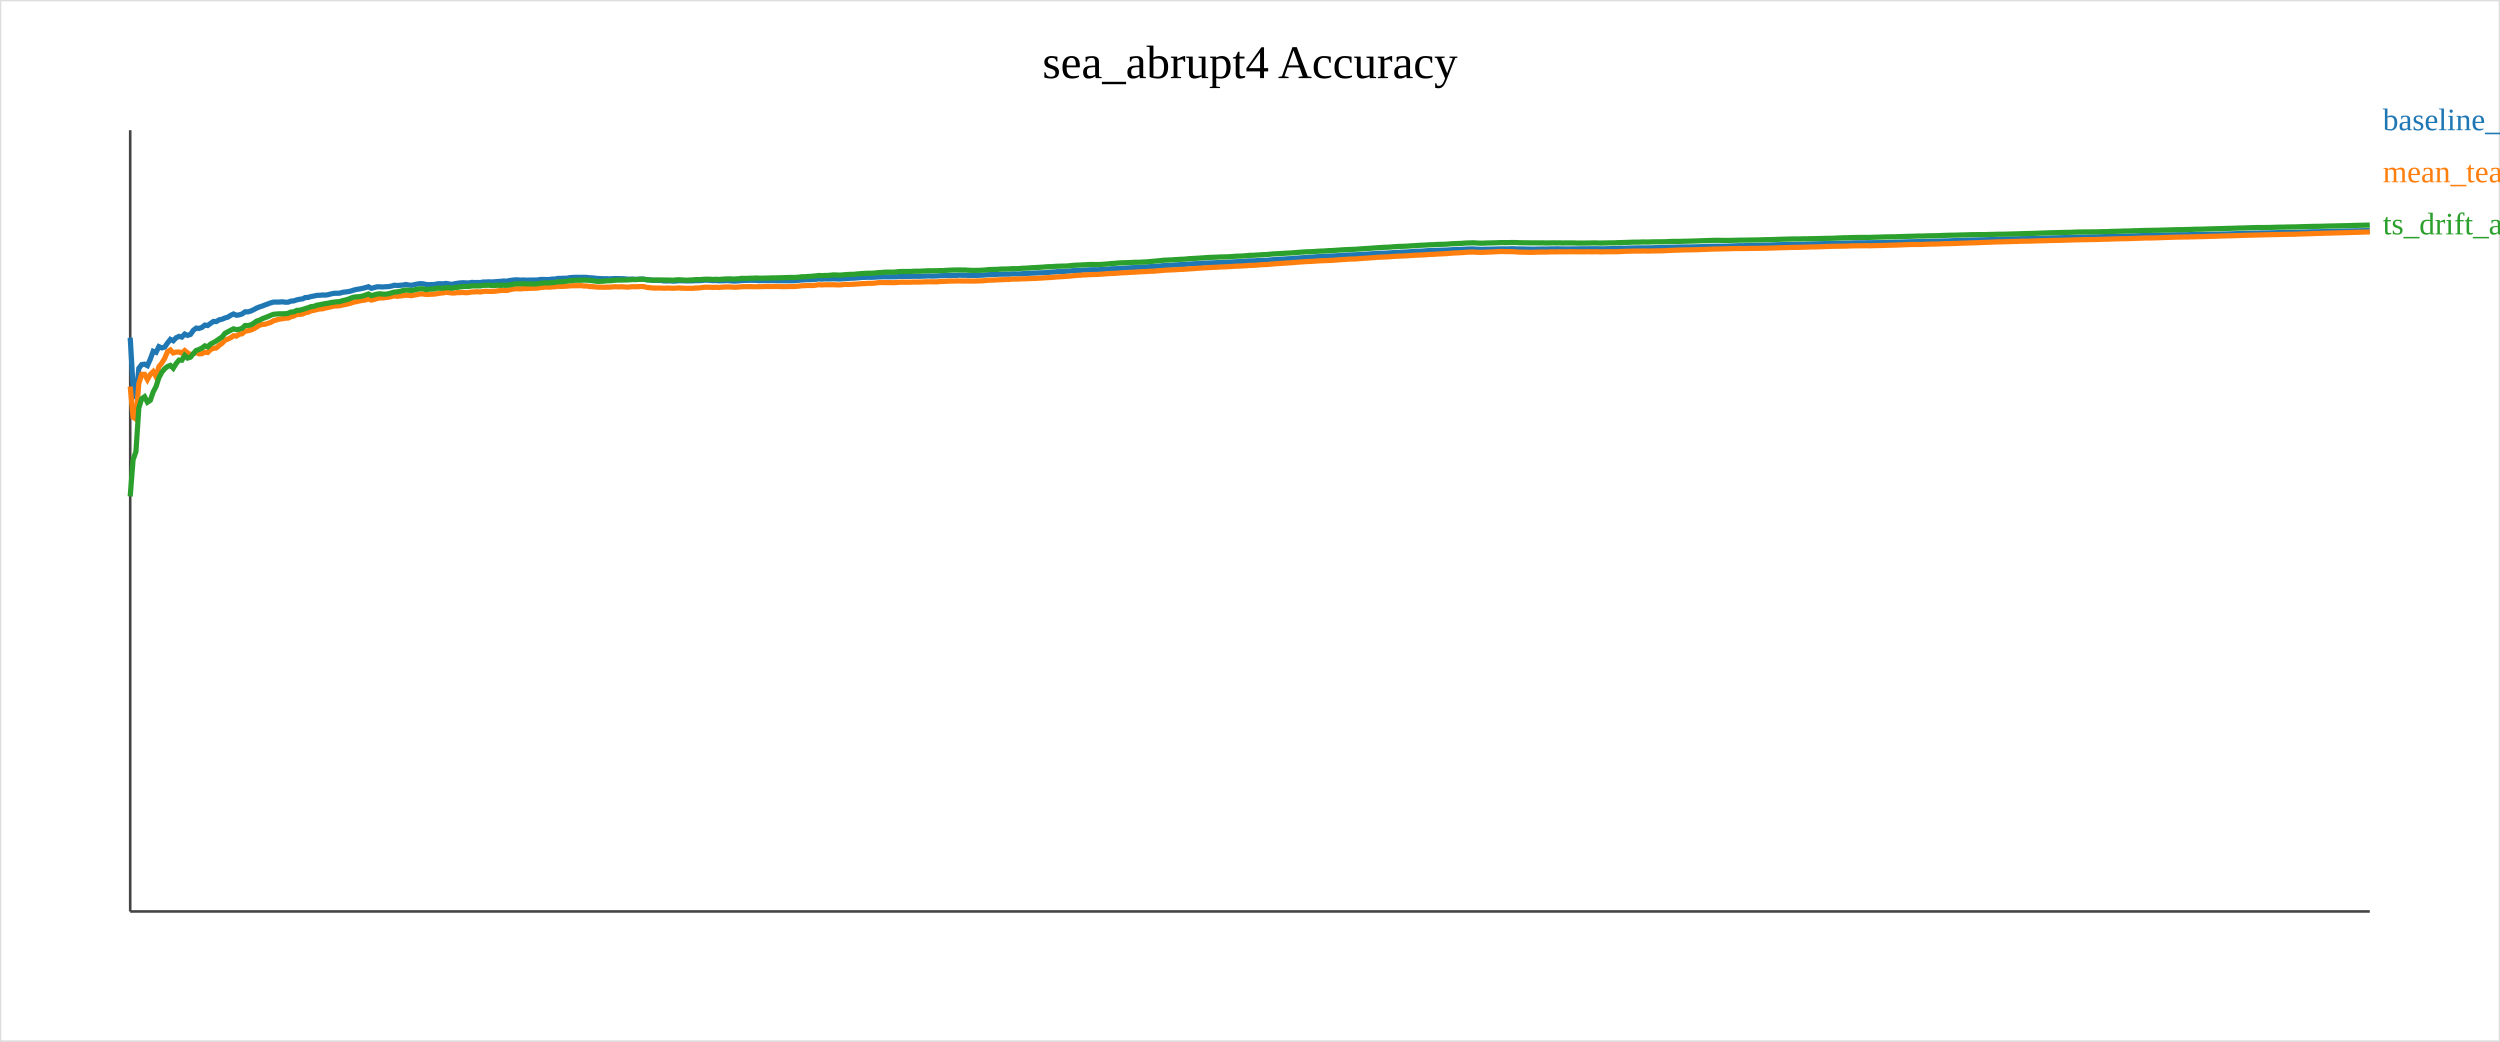
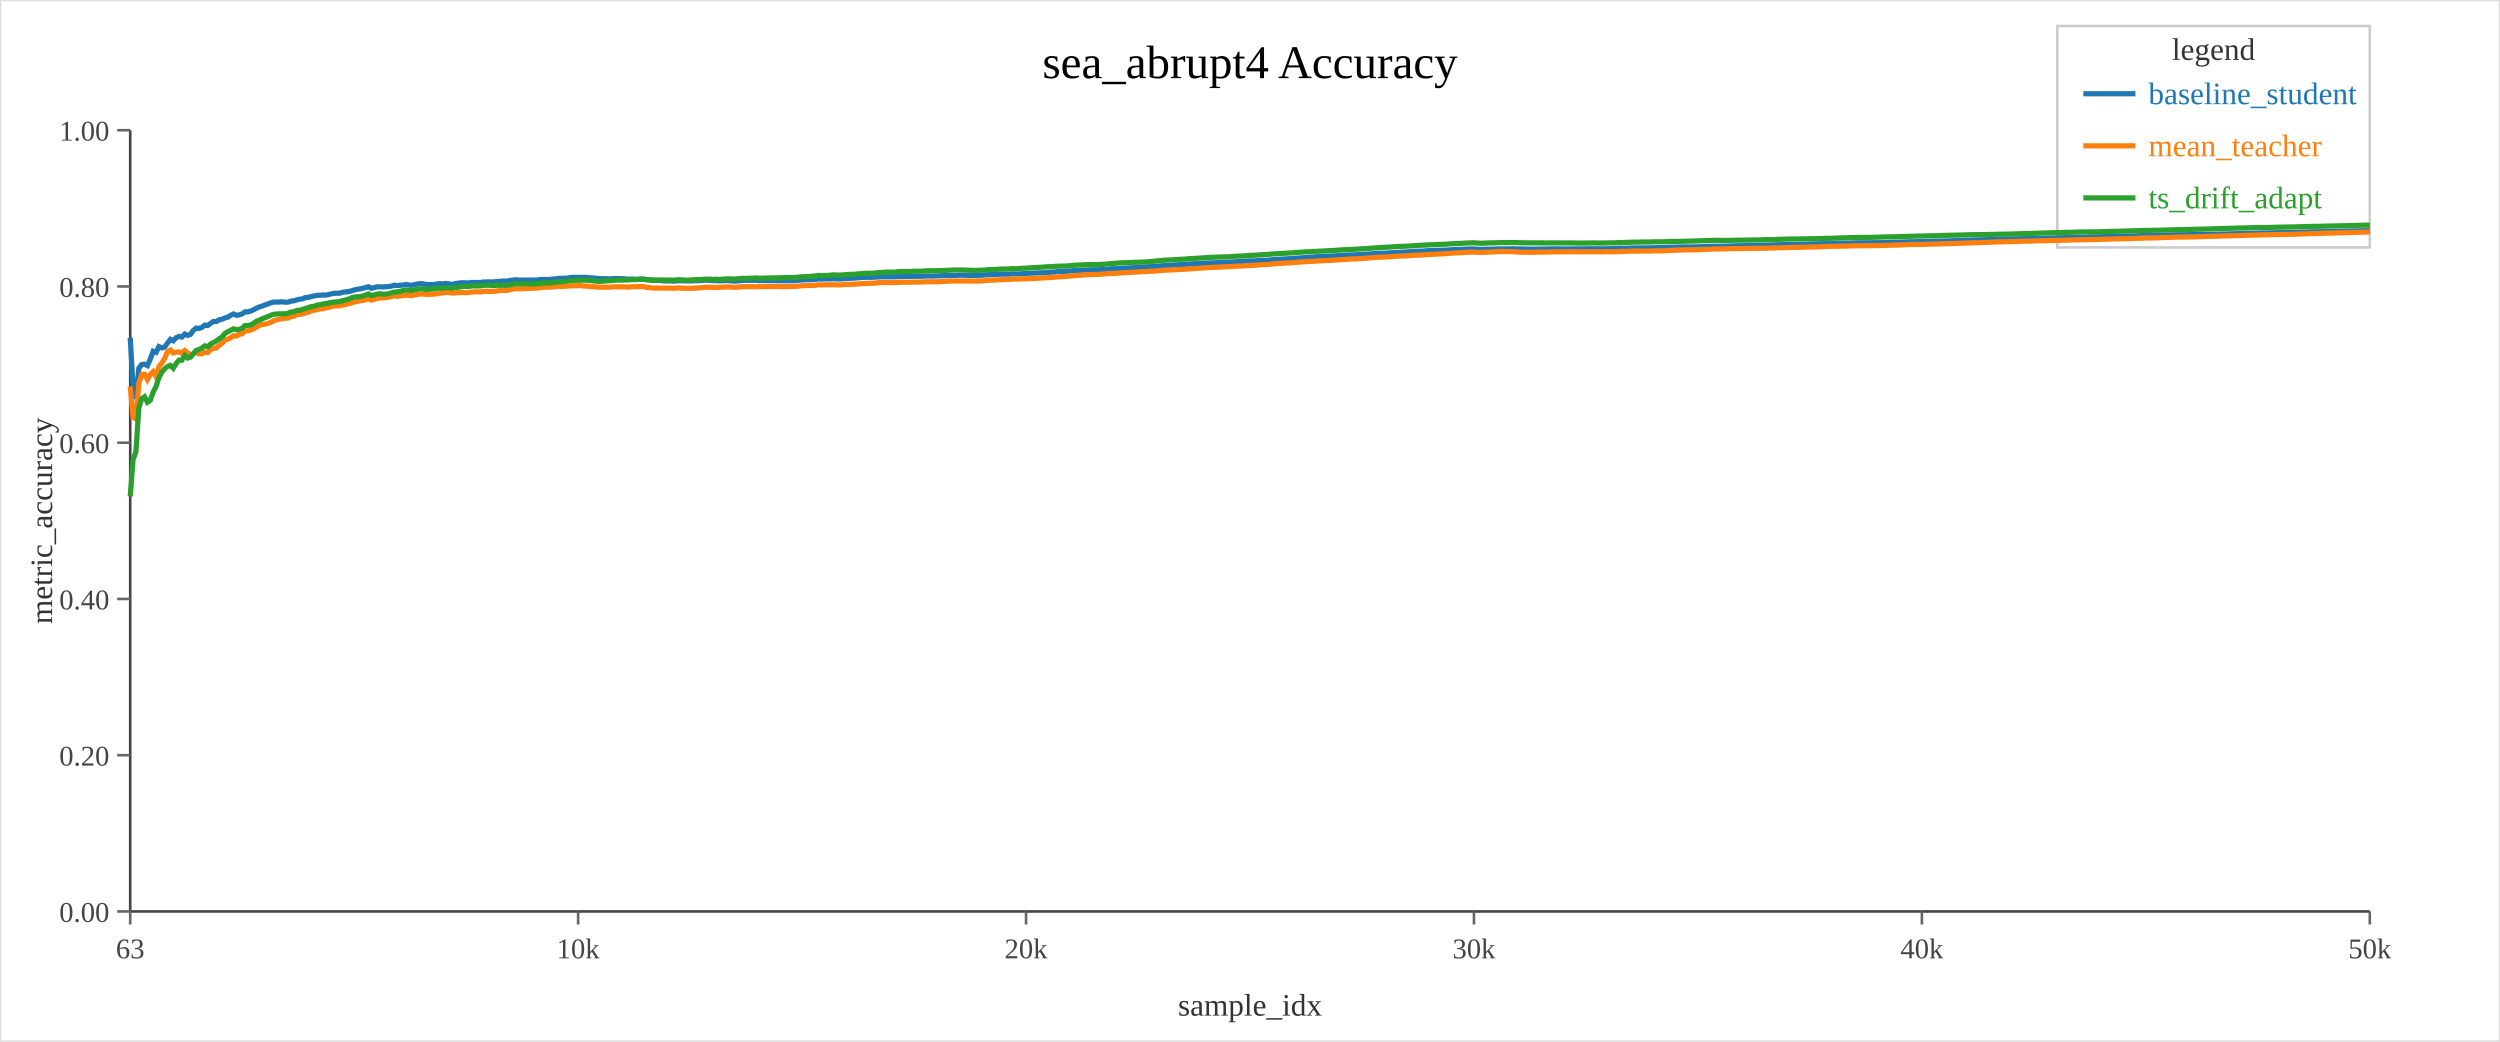
<svg xmlns="http://www.w3.org/2000/svg" width="960" height="400">
  <rect x="0" y="0" width="960" height="400" fill="#ffffff" stroke="#dddddd" />
  <line x1="50" y1="50" x2="50" y2="350" stroke="#444444" />
  <line x1="50" y1="350" x2="910" y2="350" stroke="#444444" />
  <text x="480.0" y="30" text-anchor="middle" font-size="18">sea_abrupt4 Accuracy</text>
+   <text x="480.0" y="390" text-anchor="middle" font-size="12" fill="#333333">sample_idx</text>
+   <text x="20" y="200.0" transform="rotate(-90,20,200.0)" text-anchor="middle" font-size="12" fill="#333333">metric_accuracy</text>
+   <line x1="50.00" y1="350" x2="50.00" y2="355" stroke="#666666" />
+   <text x="50.00" y="368" text-anchor="middle" font-size="11" fill="#444444">63</text>
+   <line x1="222.00" y1="350" x2="222.00" y2="355" stroke="#666666" />
+   <text x="222.00" y="368" text-anchor="middle" font-size="11" fill="#444444">10k</text>
+   <line x1="394.00" y1="350" x2="394.00" y2="355" stroke="#666666" />
+   <text x="394.00" y="368" text-anchor="middle" font-size="11" fill="#444444">20k</text>
+   <line x1="566.00" y1="350" x2="566.00" y2="355" stroke="#666666" />
+   <text x="566.00" y="368" text-anchor="middle" font-size="11" fill="#444444">30k</text>
+   <line x1="738.00" y1="350" x2="738.00" y2="355" stroke="#666666" />
+   <text x="738.00" y="368" text-anchor="middle" font-size="11" fill="#444444">40k</text>
+   <line x1="910.00" y1="350" x2="910.00" y2="355" stroke="#666666" />
+   <text x="910.00" y="368" text-anchor="middle" font-size="11" fill="#444444">50k</text>
+   <line x1="45" y1="350.00" x2="50" y2="350.00" stroke="#666666" />
+   <text x="42" y="354.00" text-anchor="end" font-size="11" fill="#444444">0.00</text>
+   <line x1="45" y1="290.00" x2="50" y2="290.00" stroke="#666666" />
+   <text x="42" y="294.00" text-anchor="end" font-size="11" fill="#444444">0.20</text>
+   <line x1="45" y1="230.00" x2="50" y2="230.00" stroke="#666666" />
+   <text x="42" y="234.00" text-anchor="end" font-size="11" fill="#444444">0.40</text>
+   <line x1="45" y1="170.00" x2="50" y2="170.00" stroke="#666666" />
+   <text x="42" y="174.00" text-anchor="end" font-size="11" fill="#444444">0.60</text>
+   <line x1="45" y1="110.00" x2="50" y2="110.00" stroke="#666666" />
+   <text x="42" y="114.00" text-anchor="end" font-size="11" fill="#444444">0.80</text>
+   <line x1="45" y1="50.00" x2="50" y2="50.00" stroke="#666666" />
+   <text x="42" y="54.00" text-anchor="end" font-size="11" fill="#444444">1.00</text>
+   <rect x="790" y="10" width="120" height="85" fill="#ffffff" stroke="#cccccc" />
+   <text x="850" y="23" text-anchor="middle" font-size="12" fill="#333333">legend</text>
  <path d="M50.00,129.69 L51.10,148.44 L52.20,153.12 L53.31,141.41 L54.41,140.00 L55.51,139.84 L56.61,140.40 L57.72,137.89 L58.82,134.90 L59.92,135.31 L61.02,133.10 L62.12,133.59 L63.23,133.29 L64.33,131.70 L65.43,130.31 L66.53,130.86 L67.64,129.69 L68.74,129.17 L69.84,129.44 L70.94,128.28 L72.04,128.79 L73.15,128.41 L74.25,126.83 L75.35,125.98 L76.45,126.12 L77.56,125.72 L78.66,124.83 L79.76,125.00 L80.86,124.19 L81.96,123.44 L83.07,123.49 L84.17,122.80 L85.27,122.59 L86.37,122.10 L87.48,121.79 L88.58,121.09 L89.68,120.57 L90.78,121.05 L91.88,120.91 L92.99,120.55 L94.09,119.74 L95.19,119.75 L96.29,119.44 L97.40,118.93 L98.50,118.33 L99.60,117.87 L100.70,117.52 L101.80,117.09 L102.91,116.68 L104.01,116.28 L105.11,115.99 L106.21,115.99 L107.31,115.98 L108.42,115.89 L109.52,116.05 L110.62,116.04 L111.72,115.62 L112.83,115.54 L113.93,115.15 L115.03,114.92 L116.13,114.78 L117.23,114.26 L118.34,114.21 L119.44,113.87 L120.54,113.68 L121.64,113.42 L122.75,113.39 L123.85,113.28 L124.95,113.32 L126.05,113.15 L127.15,112.85 L128.26,112.63 L129.36,112.61 L130.46,112.58 L131.56,112.25 L132.67,112.11 L133.77,111.97 L134.87,111.72 L135.97,111.35 L137.07,111.11 L138.18,110.94 L139.28,110.71 L140.38,110.43 L141.48,110.10 L142.59,110.72 L143.69,110.45 L144.79,110.13 L145.89,110.14 L146.99,110.20 L148.10,110.10 L149.20,110.06 L150.30,109.87 L151.40,109.53 L152.51,109.64 L153.61,109.56 L154.71,109.47 L155.81,109.25 L156.91,109.45 L158.02,109.56 L159.12,109.30 L160.22,109.08 L161.32,108.92 L162.43,108.98 L163.53,109.22 L164.63,109.33 L165.73,109.26 L166.83,109.27 L167.94,108.98 L169.04,108.96 L170.14,108.98 L171.24,108.83 L172.35,109.01 L173.45,109.24 L174.55,108.96 L175.65,108.78 L176.75,108.63 L177.86,108.57 L178.96,108.63 L180.06,108.65 L181.16,108.44 L182.27,108.50 L183.37,108.48 L184.47,108.50 L185.57,108.29 L186.67,108.28 L187.78,108.22 L188.88,108.28 L189.98,108.19 L191.08,108.10 L192.19,108.05 L193.29,107.90 L194.39,107.99 L195.49,107.77 L196.59,107.61 L197.70,107.47 L198.80,107.46 L199.90,107.58 L201.00,107.51 L202.11,107.60 L203.21,107.56 L204.31,107.55 L205.41,107.54 L206.51,107.50 L207.62,107.32 L208.72,107.32 L209.82,107.34 L210.92,107.33 L212.02,107.17 L213.13,107.16 L214.23,106.91 L215.33,106.90 L216.43,106.84 L217.54,106.86 L218.64,106.65 L219.74,106.55 L220.84,106.49 L221.94,106.49 L223.05,106.52 L224.15,106.49 L225.25,106.51 L226.35,106.66 L227.46,106.71 L228.56,106.83 L229.66,106.94 L230.76,106.99 L231.86,107.04 L232.97,107.01 L234.07,107.11 L235.17,107.00 L236.27,106.97 L237.38,106.99 L238.48,107.01 L239.58,107.04 L240.68,107.17 L241.78,107.21 L242.89,107.16 L243.99,107.26 L245.09,107.22 L246.19,107.14 L247.30,107.21 L248.40,107.42 L249.50,107.49 L250.60,107.66 L251.70,107.65 L252.81,107.69 L253.91,107.71 L255.01,107.88 L256.11,107.87 L257.22,107.86 L258.32,107.95 L259.42,107.92 L260.52,107.79 L261.62,107.80 L262.73,107.84 L263.83,107.88 L264.93,107.85 L266.03,107.84 L267.14,107.77 L268.24,107.78 L269.34,107.73 L270.44,107.60 L271.54,107.60 L272.65,107.66 L273.75,107.77 L274.85,107.71 L275.95,107.84 L277.06,107.81 L278.16,107.80 L279.26,107.73 L280.36,107.81 L281.46,107.92 L282.57,107.93 L283.67,107.83 L284.77,107.74 L285.87,107.67 L286.98,107.66 L288.08,107.63 L289.18,107.65 L290.28,107.66 L291.38,107.76 L292.49,107.73 L293.59,107.73 L294.69,107.74 L295.79,107.74 L296.90,107.71 L298.00,107.78 L299.10,107.76 L300.20,107.81 L301.30,107.81 L302.41,107.80 L303.51,107.79 L304.61,107.79 L305.71,107.72 L306.82,107.61 L307.92,107.51 L309.02,107.46 L310.12,107.38 L311.22,107.39 L312.33,107.33 L313.43,107.23 L314.53,107.09 L315.63,107.18 L316.74,107.08 L317.84,107.11 L318.94,107.09 L320.04,107.05 L321.14,107.09 L322.25,107.14 L323.35,107.08 L324.45,106.96 L325.55,106.94 L326.65,106.85 L327.76,106.82 L328.86,106.73 L329.96,106.64 L331.06,106.54 L332.17,106.51 L333.27,106.45 L334.37,106.49 L335.47,106.45 L336.57,106.39 L337.68,106.32 L338.78,106.30 L339.88,106.29 L340.98,106.30 L342.09,106.29 L343.19,106.30 L344.29,106.25 L345.39,106.16 L346.49,106.16 L347.60,106.16 L348.70,106.13 L349.80,106.13 L350.90,106.08 L352.01,106.10 L353.11,106.10 L354.21,106.06 L355.31,106.03 L356.41,105.96 L357.52,106.00 L358.62,106.00 L359.72,105.98 L360.82,105.89 L361.93,105.85 L363.03,105.82 L364.13,105.84 L365.23,105.81 L366.33,105.76 L367.44,105.75 L368.54,105.65 L369.64,105.72 L370.74,105.69 L371.85,105.77 L372.95,105.79 L374.05,105.74 L375.15,105.76 L376.25,105.70 L377.36,105.67 L378.46,105.56 L379.56,105.48 L380.66,105.42 L381.77,105.40 L382.87,105.35 L383.97,105.29 L385.07,105.28 L386.17,105.25 L387.28,105.30 L388.38,105.17 L389.48,105.16 L390.58,105.19 L391.69,105.18 L392.79,105.08 L393.89,105.04 L394.99,104.94 L396.09,104.90 L397.20,104.87 L398.30,104.80 L399.40,104.76 L400.50,104.77 L401.61,104.67 L402.71,104.57 L403.81,104.50 L404.91,104.44 L406.01,104.31 L407.12,104.29 L408.22,104.25 L409.32,104.17 L410.42,104.11 L411.53,103.98 L412.63,103.88 L413.73,103.80 L414.83,103.84 L415.93,103.73 L417.04,103.71 L418.14,103.62 L419.24,103.59 L420.34,103.57 L421.45,103.60 L422.55,103.54 L423.65,103.47 L424.75,103.40 L425.85,103.32 L426.96,103.20 L428.06,103.20 L429.16,103.11 L430.26,103.05 L431.36,103.01 L432.47,102.94 L433.57,102.87 L434.67,102.81 L435.77,102.75 L436.88,102.69 L437.98,102.64 L439.08,102.54 L440.18,102.51 L441.28,102.41 L442.39,102.36 L443.49,102.31 L444.59,102.22 L445.69,102.12 L446.80,101.99 L447.90,101.94 L449.00,101.90 L450.10,101.86 L451.20,101.74 L452.31,101.68 L453.41,101.59 L454.51,101.54 L455.61,101.47 L456.72,101.40 L457.82,101.34 L458.92,101.26 L460.02,101.21 L461.12,101.15 L462.23,101.06 L463.33,101.03 L464.43,100.98 L465.53,100.95 L466.64,100.89 L467.74,100.85 L468.84,100.80 L469.94,100.75 L471.04,100.72 L472.15,100.66 L473.25,100.59 L474.35,100.51 L475.45,100.46 L476.56,100.43 L477.66,100.36 L478.76,100.25 L479.86,100.17 L480.96,100.19 L482.07,100.14 L483.17,100.04 L484.27,100.00 L485.37,99.96 L486.48,99.96 L487.58,99.84 L488.68,99.74 L489.78,99.66 L490.88,99.60 L491.99,99.53 L493.09,99.47 L494.19,99.38 L495.29,99.35 L496.40,99.26 L497.50,99.17 L498.60,99.09 L499.70,99.00 L500.80,98.92 L501.91,98.84 L503.01,98.80 L504.11,98.71 L505.21,98.63 L506.32,98.54 L507.42,98.48 L508.52,98.43 L509.62,98.37 L510.72,98.32 L511.83,98.29 L512.93,98.23 L514.03,98.14 L515.13,98.06 L516.24,97.99 L517.34,97.94 L518.44,97.90 L519.54,97.87 L520.64,97.83 L521.75,97.75 L522.85,97.69 L523.95,97.64 L525.05,97.58 L526.16,97.50 L527.26,97.42 L528.36,97.36 L529.46,97.29 L530.56,97.26 L531.67,97.22 L532.77,97.17 L533.87,97.10 L534.97,97.01 L536.07,96.94 L537.18,96.91 L538.28,96.83 L539.38,96.79 L540.48,96.74 L541.59,96.63 L542.69,96.59 L543.79,96.51 L544.89,96.46 L545.99,96.43 L547.10,96.35 L548.20,96.27 L549.30,96.21 L550.40,96.21 L551.51,96.15 L552.61,96.10 L553.71,96.06 L554.81,96.04 L555.91,96.00 L557.02,95.93 L558.12,95.86 L559.22,95.81 L560.32,95.79 L561.43,95.74 L562.53,95.68 L563.63,95.63 L564.73,95.60 L565.83,95.60 L566.94,95.68 L568.04,95.72 L569.14,95.74 L570.24,95.70 L571.35,95.69 L572.45,95.68 L573.55,95.66 L574.65,95.61 L575.75,95.59 L576.86,95.56 L577.96,95.58 L579.06,95.58 L580.16,95.52 L581.27,95.51 L582.37,95.59 L583.47,95.60 L584.57,95.59 L585.67,95.63 L586.78,95.64 L587.88,95.68 L588.98,95.67 L590.08,95.65 L591.19,95.64 L592.29,95.60 L593.39,95.62 L594.49,95.61 L595.59,95.56 L596.70,95.58 L597.80,95.54 L598.90,95.55 L600.00,95.59 L601.11,95.59 L602.21,95.61 L603.31,95.58 L604.41,95.57 L605.51,95.58 L606.62,95.55 L607.72,95.55 L608.82,95.55 L609.92,95.52 L611.03,95.53 L612.13,95.51 L613.23,95.51 L614.33,95.55 L615.43,95.55 L616.54,95.52 L617.64,95.49 L618.74,95.47 L619.84,95.44 L620.95,95.40 L622.05,95.34 L623.15,95.35 L624.25,95.34 L625.35,95.27 L626.46,95.25 L627.56,95.23 L628.66,95.21 L629.76,95.22 L630.87,95.18 L631.97,95.20 L633.07,95.18 L634.17,95.16 L635.27,95.13 L636.38,95.09 L637.48,95.06 L638.58,95.05 L639.68,95.01 L640.79,94.96 L641.89,94.92 L642.99,94.90 L644.09,94.87 L645.19,94.85 L646.30,94.84 L647.40,94.83 L648.50,94.84 L649.60,94.82 L650.70,94.79 L651.81,94.76 L652.91,94.74 L654.01,94.69 L655.11,94.65 L656.22,94.61 L657.32,94.58 L658.42,94.56 L659.52,94.54 L660.62,94.54 L661.73,94.54 L662.83,94.52 L663.93,94.49 L665.03,94.44 L666.14,94.41 L667.24,94.37 L668.34,94.33 L669.44,94.36 L670.54,94.32 L671.65,94.27 L672.75,94.27 L673.85,94.21 L674.95,94.20 L676.06,94.17 L677.16,94.14 L678.26,94.12 L679.36,94.10 L680.46,94.06 L681.57,94.02 L682.67,93.97 L683.77,93.95 L684.87,93.93 L685.98,93.90 L687.08,93.88 L688.18,93.86 L689.28,93.85 L690.38,93.83 L691.49,93.82 L692.59,93.79 L693.69,93.74 L694.79,93.72 L695.90,93.66 L697.00,93.65 L698.10,93.61 L699.20,93.59 L700.30,93.56 L701.41,93.52 L702.51,93.49 L703.61,93.47 L704.71,93.43 L705.82,93.39 L706.92,93.40 L708.02,93.37 L709.12,93.36 L710.22,93.32 L711.33,93.29 L712.43,93.25 L713.53,93.24 L714.63,93.23 L715.74,93.23 L716.84,93.22 L717.94,93.21 L719.04,93.20 L720.14,93.19 L721.25,93.17 L722.35,93.18 L723.45,93.11 L724.55,93.10 L725.66,93.09 L726.76,93.06 L727.86,93.02 L728.96,92.98 L730.06,92.96 L731.17,92.91 L732.27,92.87 L733.37,92.84 L734.47,92.83 L735.58,92.80 L736.68,92.77 L737.78,92.79 L738.88,92.74 L739.98,92.69 L741.09,92.68 L742.19,92.64 L743.29,92.63 L744.39,92.61 L745.50,92.57 L746.60,92.53 L747.70,92.51 L748.80,92.48 L749.90,92.42 L751.01,92.39 L752.11,92.35 L753.21,92.33 L754.31,92.30 L755.41,92.25 L756.52,92.19 L757.62,92.18 L758.72,92.16 L759.82,92.12 L760.93,92.09 L762.03,92.07 L763.13,92.04 L764.23,92.01 L765.33,91.96 L766.44,91.93 L767.54,91.90 L768.64,91.87 L769.74,91.82 L770.85,91.79 L771.95,91.75 L773.05,91.73 L774.15,91.72 L775.25,91.68 L776.36,91.66 L777.46,91.65 L778.56,91.63 L779.66,91.62 L780.77,91.62 L781.87,91.60 L782.97,91.55 L784.07,91.53 L785.17,91.49 L786.28,91.43 L787.38,91.39 L788.48,91.36 L789.58,91.34 L790.69,91.31 L791.79,91.28 L792.89,91.25 L793.99,91.21 L795.09,91.20 L796.20,91.16 L797.30,91.12 L798.40,91.08 L799.50,91.07 L800.61,91.06 L801.71,91.03 L802.81,90.99 L803.91,90.97 L805.01,90.96 L806.12,90.91 L807.22,90.88 L808.32,90.86 L809.42,90.85 L810.53,90.80 L811.63,90.76 L812.73,90.74 L813.83,90.72 L814.93,90.68 L816.04,90.67 L817.14,90.65 L818.24,90.62 L819.34,90.58 L820.45,90.56 L821.55,90.50 L822.65,90.46 L823.75,90.42 L824.85,90.42 L825.96,90.41 L827.06,90.39 L828.16,90.35 L829.26,90.32 L830.37,90.29 L831.47,90.26 L832.57,90.24 L833.67,90.21 L834.77,90.19 L835.88,90.15 L836.98,90.15 L838.08,90.13 L839.18,90.13 L840.29,90.12 L841.39,90.08 L842.49,90.06 L843.59,90.04 L844.69,90.04 L845.80,90.05 L846.90,90.03 L848.00,90.00 L849.10,89.95 L850.21,89.95 L851.31,89.94 L852.41,89.90 L853.51,89.88 L854.61,89.85 L855.72,89.81 L856.82,89.80 L857.92,89.75 L859.02,89.71 L860.12,89.67 L861.23,89.66 L862.33,89.62 L863.43,89.59 L864.53,89.57 L865.64,89.54 L866.74,89.52 L867.84,89.49 L868.94,89.47 L870.04,89.46 L871.15,89.44 L872.25,89.40 L873.35,89.37 L874.45,89.35 L875.56,89.31 L876.66,89.29 L877.76,89.28 L878.86,89.25 L879.96,89.24 L881.07,89.23 L882.17,89.20 L883.27,89.17 L884.37,89.12 L885.48,89.10 L886.58,89.07 L887.68,89.02 L888.78,89.00 L889.88,89.00 L890.99,88.97 L892.09,88.93 L893.19,88.90 L894.29,88.88 L895.40,88.85 L896.50,88.82 L897.60,88.80 L898.70,88.78 L899.80,88.76 L900.91,88.73 L902.01,88.71 L903.11,88.68 L904.21,88.64 L905.32,88.63 L906.42,88.61 L907.52,88.60 L908.62,88.57 L909.72,88.54 L910.00,88.53" fill="none" stroke="#1f77b4" stroke-width="2" />
-   <text x="915" y="50" font-size="12" fill="#1f77b4">baseline_student</text>
+   <line x1="800" y1="36" x2="820" y2="36" stroke="#1f77b4" stroke-width="2" />
+   <text x="825" y="40" font-size="12" fill="#1f77b4">baseline_student</text>
  <path d="M50.00,148.44 L51.10,160.16 L52.20,160.94 L53.31,147.27 L54.41,143.75 L55.51,143.75 L56.61,145.76 L57.72,143.75 L58.82,142.71 L59.92,144.69 L61.02,140.77 L62.12,139.45 L63.23,137.62 L64.33,135.04 L65.43,134.38 L66.53,135.55 L67.64,135.20 L68.74,135.16 L69.84,135.61 L70.94,134.61 L72.04,135.49 L73.15,136.29 L74.25,135.80 L75.35,135.35 L76.45,135.88 L77.56,135.82 L78.66,135.24 L79.76,135.38 L80.86,134.21 L81.96,133.75 L83.07,133.62 L84.17,132.62 L85.27,131.82 L86.37,130.65 L87.48,130.22 L88.58,129.69 L89.68,128.93 L90.78,129.07 L91.88,128.37 L92.99,128.16 L94.09,127.17 L95.19,127.01 L96.29,126.74 L97.40,126.28 L98.50,125.62 L99.60,124.90 L100.70,124.60 L101.80,124.51 L102.91,124.14 L104.01,123.78 L105.11,123.16 L106.21,122.84 L107.31,122.52 L108.42,122.40 L109.52,122.19 L110.62,122.15 L111.72,121.63 L112.83,121.36 L113.93,120.79 L115.03,120.70 L116.13,120.62 L117.23,120.09 L118.34,119.87 L119.44,119.36 L120.54,119.16 L121.64,118.89 L122.75,118.63 L123.85,118.59 L124.95,118.27 L126.05,118.04 L127.15,117.80 L128.26,117.51 L129.36,117.49 L130.46,117.40 L131.56,117.12 L132.67,116.92 L133.77,116.66 L134.87,116.35 L135.97,115.98 L137.07,115.80 L138.18,115.51 L139.28,115.34 L140.38,115.17 L141.48,114.79 L142.59,115.24 L143.69,114.97 L144.79,114.60 L145.89,114.40 L146.99,114.41 L148.10,114.27 L149.20,114.13 L150.30,113.89 L151.40,113.61 L152.51,113.78 L153.61,113.65 L154.71,113.53 L155.81,113.35 L156.91,113.42 L158.02,113.54 L159.12,113.28 L160.22,113.12 L161.32,112.87 L162.43,112.89 L163.53,113.06 L164.63,113.04 L165.73,112.97 L166.83,112.95 L167.94,112.76 L169.04,112.57 L170.14,112.47 L171.24,112.25 L172.35,112.36 L173.45,112.51 L174.55,112.50 L175.65,112.36 L176.75,112.35 L177.86,112.30 L178.96,112.41 L180.06,112.32 L181.16,112.11 L182.27,112.10 L183.37,112.01 L184.47,112.12 L185.57,111.92 L186.67,111.84 L187.78,111.90 L188.88,111.90 L189.98,111.85 L191.08,111.70 L192.19,111.55 L193.29,111.47 L194.39,111.58 L195.49,111.33 L196.59,111.08 L197.70,110.90 L198.80,110.87 L199.90,110.94 L201.00,110.80 L202.11,110.80 L203.21,110.74 L204.31,110.70 L205.41,110.67 L206.51,110.58 L207.62,110.42 L208.72,110.29 L209.82,110.23 L210.92,110.30 L212.02,110.15 L213.13,110.12 L214.23,109.94 L215.33,109.98 L216.43,109.95 L217.54,109.90 L218.64,109.78 L219.74,109.73 L220.84,109.71 L221.94,109.71 L223.05,109.66 L224.15,109.82 L225.25,109.82 L226.35,110.01 L227.46,110.07 L228.56,110.19 L229.66,110.25 L230.76,110.26 L231.86,110.32 L232.97,110.24 L234.07,110.27 L235.17,110.16 L236.27,110.11 L237.38,110.17 L238.48,110.12 L239.58,110.15 L240.68,110.26 L241.78,110.19 L242.89,110.09 L243.99,110.12 L245.09,110.07 L246.19,110.02 L247.30,110.08 L248.40,110.37 L249.50,110.45 L250.60,110.60 L251.70,110.61 L252.81,110.63 L253.91,110.61 L255.01,110.69 L256.11,110.61 L257.22,110.64 L258.32,110.69 L259.42,110.67 L260.52,110.55 L261.62,110.65 L262.73,110.67 L263.83,110.72 L264.93,110.70 L266.03,110.72 L267.14,110.58 L268.24,110.58 L269.34,110.45 L270.44,110.31 L271.54,110.29 L272.65,110.31 L273.75,110.39 L274.85,110.30 L275.95,110.41 L277.06,110.28 L278.16,110.24 L279.26,110.17 L280.36,110.20 L281.46,110.29 L282.57,110.30 L283.67,110.21 L284.77,110.11 L285.87,110.07 L286.98,110.07 L288.08,110.05 L289.18,110.10 L290.28,110.10 L291.38,110.09 L292.49,110.07 L293.59,110.03 L294.69,110.03 L295.79,110.04 L296.90,110.00 L298.00,110.02 L299.10,110.01 L300.20,110.07 L301.30,110.08 L302.41,110.04 L303.51,110.02 L304.61,110.03 L305.71,109.97 L306.82,109.86 L307.92,109.72 L309.02,109.69 L310.12,109.61 L311.22,109.64 L312.33,109.62 L313.43,109.47 L314.53,109.32 L315.63,109.41 L316.74,109.34 L317.84,109.34 L318.94,109.35 L320.04,109.32 L321.14,109.38 L322.25,109.41 L323.35,109.34 L324.45,109.19 L325.55,109.24 L326.65,109.19 L327.76,109.14 L328.86,109.06 L329.96,109.01 L331.06,108.91 L332.17,108.88 L333.27,108.79 L334.37,108.80 L335.47,108.77 L336.57,108.62 L337.68,108.50 L338.78,108.48 L339.88,108.52 L340.98,108.50 L342.09,108.52 L343.19,108.55 L344.29,108.47 L345.39,108.39 L346.49,108.35 L347.60,108.38 L348.70,108.37 L349.80,108.36 L350.90,108.30 L352.01,108.33 L353.11,108.32 L354.21,108.28 L355.31,108.22 L356.41,108.20 L357.52,108.21 L358.62,108.22 L359.72,108.23 L360.82,108.12 L361.93,108.07 L363.03,108.04 L364.13,107.97 L365.23,107.93 L366.33,107.93 L367.44,107.90 L368.54,107.87 L369.64,107.93 L370.74,107.90 L371.85,107.91 L372.95,107.94 L374.05,107.93 L375.15,107.90 L376.25,107.86 L377.36,107.82 L378.46,107.72 L379.56,107.61 L380.66,107.56 L381.77,107.55 L382.87,107.47 L383.97,107.42 L385.07,107.39 L386.17,107.31 L387.28,107.33 L388.38,107.19 L389.48,107.15 L390.58,107.17 L391.69,107.11 L392.79,107.06 L393.89,107.04 L394.99,107.00 L396.09,106.92 L397.20,106.93 L398.30,106.86 L399.40,106.80 L400.50,106.75 L401.61,106.65 L402.71,106.59 L403.81,106.53 L404.91,106.44 L406.01,106.34 L407.12,106.28 L408.22,106.22 L409.32,106.12 L410.42,106.08 L411.53,105.95 L412.63,105.84 L413.73,105.75 L414.83,105.70 L415.93,105.59 L417.04,105.55 L418.14,105.49 L419.24,105.43 L420.34,105.40 L421.45,105.40 L422.55,105.30 L423.65,105.22 L424.75,105.12 L425.85,105.07 L426.96,104.98 L428.06,104.98 L429.16,104.88 L430.26,104.79 L431.36,104.75 L432.47,104.69 L433.57,104.61 L434.67,104.56 L435.77,104.49 L436.88,104.43 L437.98,104.36 L439.08,104.29 L440.18,104.28 L441.28,104.18 L442.39,104.15 L443.49,104.10 L444.59,103.99 L445.69,103.92 L446.80,103.80 L447.90,103.72 L449.00,103.68 L450.10,103.64 L451.20,103.57 L452.31,103.51 L453.41,103.44 L454.51,103.41 L455.61,103.34 L456.72,103.25 L457.82,103.18 L458.92,103.10 L460.02,103.02 L461.12,102.95 L462.23,102.89 L463.33,102.81 L464.43,102.74 L465.53,102.69 L466.64,102.64 L467.74,102.59 L468.84,102.51 L469.94,102.48 L471.04,102.44 L472.15,102.38 L473.25,102.31 L474.35,102.23 L475.45,102.18 L476.56,102.14 L477.66,102.09 L478.76,102.02 L479.86,101.92 L480.96,101.91 L482.07,101.85 L483.17,101.75 L484.27,101.66 L485.37,101.59 L486.48,101.57 L487.58,101.47 L488.68,101.36 L489.78,101.28 L490.88,101.20 L491.99,101.14 L493.09,101.07 L494.19,100.97 L495.29,100.94 L496.40,100.85 L497.50,100.74 L498.60,100.67 L499.70,100.58 L500.80,100.51 L501.91,100.43 L503.01,100.40 L504.11,100.33 L505.21,100.27 L506.32,100.18 L507.42,100.12 L508.52,100.09 L509.62,100.05 L510.72,100.00 L511.83,99.96 L512.93,99.87 L514.03,99.77 L515.13,99.71 L516.24,99.64 L517.34,99.56 L518.44,99.49 L519.54,99.45 L520.64,99.44 L521.75,99.33 L522.85,99.25 L523.95,99.17 L525.05,99.11 L526.16,99.03 L527.26,98.94 L528.36,98.85 L529.46,98.77 L530.56,98.74 L531.67,98.69 L532.77,98.65 L533.87,98.57 L534.97,98.48 L536.07,98.41 L537.18,98.35 L538.28,98.32 L539.38,98.27 L540.48,98.22 L541.59,98.11 L542.69,98.07 L543.79,97.99 L544.89,97.96 L545.99,97.91 L547.10,97.84 L548.20,97.76 L549.30,97.69 L550.40,97.67 L551.51,97.58 L552.61,97.52 L553.71,97.48 L554.81,97.41 L555.91,97.35 L557.02,97.25 L558.12,97.17 L559.22,97.11 L560.32,97.07 L561.43,97.01 L562.53,96.93 L563.63,96.84 L564.73,96.81 L565.83,96.80 L566.94,96.87 L568.04,96.90 L569.14,96.90 L570.24,96.86 L571.35,96.81 L572.45,96.78 L573.55,96.72 L574.65,96.65 L575.75,96.59 L576.86,96.57 L577.96,96.60 L579.06,96.62 L580.16,96.62 L581.27,96.65 L582.37,96.75 L583.47,96.81 L584.57,96.82 L585.67,96.88 L586.78,96.88 L587.88,96.89 L588.98,96.88 L590.08,96.83 L591.19,96.81 L592.29,96.79 L593.39,96.80 L594.49,96.77 L595.59,96.71 L596.70,96.72 L597.80,96.71 L598.90,96.68 L600.00,96.69 L601.11,96.69 L602.21,96.67 L603.31,96.67 L604.41,96.67 L605.51,96.70 L606.62,96.68 L607.72,96.70 L608.82,96.68 L609.92,96.67 L611.03,96.70 L612.13,96.68 L613.23,96.67 L614.33,96.71 L615.43,96.72 L616.54,96.68 L617.64,96.65 L618.74,96.66 L619.84,96.67 L620.95,96.65 L622.05,96.60 L623.15,96.54 L624.25,96.50 L625.35,96.48 L626.46,96.44 L627.56,96.41 L628.66,96.41 L629.76,96.42 L630.87,96.37 L631.97,96.41 L633.07,96.41 L634.17,96.37 L635.27,96.36 L636.38,96.33 L637.48,96.32 L638.58,96.30 L639.68,96.25 L640.79,96.19 L641.89,96.14 L642.99,96.09 L644.09,96.05 L645.19,96.01 L646.30,95.98 L647.40,95.94 L648.50,95.94 L649.60,95.92 L650.70,95.90 L651.81,95.88 L652.91,95.83 L654.01,95.78 L655.11,95.76 L656.22,95.70 L657.32,95.67 L658.42,95.62 L659.52,95.61 L660.62,95.58 L661.73,95.57 L662.83,95.54 L663.93,95.51 L665.03,95.46 L666.14,95.44 L667.24,95.43 L668.34,95.42 L669.44,95.45 L670.54,95.44 L671.65,95.38 L672.75,95.40 L673.85,95.37 L674.95,95.36 L676.06,95.34 L677.16,95.32 L678.26,95.30 L679.36,95.27 L680.46,95.24 L681.57,95.21 L682.67,95.16 L683.77,95.13 L684.87,95.10 L685.98,95.08 L687.08,95.04 L688.18,95.01 L689.28,94.99 L690.38,94.99 L691.49,94.96 L692.59,94.92 L693.69,94.90 L694.79,94.86 L695.90,94.81 L697.00,94.82 L698.10,94.77 L699.20,94.75 L700.30,94.71 L701.41,94.64 L702.51,94.62 L703.61,94.58 L704.71,94.57 L705.82,94.55 L706.92,94.55 L708.02,94.51 L709.12,94.50 L710.22,94.45 L711.33,94.41 L712.43,94.38 L713.53,94.40 L714.63,94.38 L715.74,94.36 L716.84,94.34 L717.94,94.39 L719.04,94.35 L720.14,94.30 L721.25,94.30 L722.35,94.28 L723.45,94.24 L724.55,94.20 L725.66,94.17 L726.76,94.15 L727.86,94.11 L728.96,94.07 L730.06,94.05 L731.17,93.98 L732.27,93.94 L733.37,93.90 L734.47,93.87 L735.58,93.87 L736.68,93.86 L737.78,93.87 L738.88,93.83 L739.98,93.78 L741.09,93.75 L742.19,93.72 L743.29,93.71 L744.39,93.68 L745.50,93.64 L746.60,93.58 L747.70,93.58 L748.80,93.55 L749.90,93.49 L751.01,93.48 L752.11,93.43 L753.21,93.38 L754.31,93.37 L755.41,93.32 L756.52,93.27 L757.62,93.24 L758.72,93.21 L759.82,93.17 L760.93,93.12 L762.03,93.08 L763.13,93.05 L764.23,93.01 L765.33,92.96 L766.44,92.91 L767.54,92.87 L768.64,92.88 L769.74,92.83 L770.85,92.80 L771.95,92.77 L773.05,92.73 L774.15,92.73 L775.25,92.66 L776.36,92.65 L777.46,92.62 L778.56,92.61 L779.66,92.59 L780.77,92.56 L781.87,92.51 L782.97,92.47 L784.07,92.45 L785.17,92.44 L786.28,92.38 L787.38,92.36 L788.48,92.33 L789.58,92.31 L790.69,92.29 L791.79,92.26 L792.89,92.24 L793.99,92.20 L795.09,92.17 L796.20,92.12 L797.30,92.10 L798.40,92.07 L799.50,92.05 L800.61,92.02 L801.71,92.02 L802.81,91.99 L803.91,91.98 L805.01,91.97 L806.12,91.93 L807.22,91.88 L808.32,91.86 L809.42,91.85 L810.53,91.79 L811.63,91.75 L812.73,91.73 L813.83,91.70 L814.93,91.67 L816.04,91.66 L817.14,91.64 L818.24,91.60 L819.34,91.55 L820.45,91.52 L821.55,91.47 L822.65,91.45 L823.75,91.40 L824.85,91.38 L825.96,91.38 L827.06,91.36 L828.16,91.33 L829.26,91.28 L830.37,91.24 L831.47,91.20 L832.57,91.16 L833.67,91.13 L834.77,91.10 L835.88,91.06 L836.98,91.05 L838.08,91.03 L839.18,91.00 L840.29,91.00 L841.39,90.96 L842.49,90.94 L843.59,90.90 L844.69,90.88 L845.80,90.86 L846.90,90.83 L848.00,90.79 L849.10,90.75 L850.21,90.73 L851.31,90.69 L852.41,90.66 L853.51,90.61 L854.61,90.59 L855.72,90.55 L856.82,90.54 L857.92,90.50 L859.02,90.47 L860.12,90.43 L861.23,90.40 L862.33,90.36 L863.43,90.32 L864.53,90.31 L865.64,90.28 L866.74,90.25 L867.84,90.22 L868.94,90.19 L870.04,90.16 L871.15,90.14 L872.25,90.10 L873.35,90.08 L874.45,90.07 L875.56,90.03 L876.66,90.02 L877.76,89.99 L878.86,89.97 L879.96,89.96 L881.07,89.94 L882.17,89.89 L883.27,89.86 L884.37,89.81 L885.48,89.79 L886.58,89.75 L887.68,89.71 L888.78,89.67 L889.88,89.65 L890.99,89.61 L892.09,89.57 L893.19,89.54 L894.29,89.52 L895.40,89.49 L896.50,89.45 L897.60,89.42 L898.70,89.39 L899.80,89.37 L900.91,89.33 L902.01,89.30 L903.11,89.27 L904.21,89.22 L905.32,89.20 L906.42,89.17 L907.52,89.13 L908.62,89.10 L909.72,89.07 L910.00,89.05" fill="none" stroke="#ff7f0e" stroke-width="2" />
-   <text x="915" y="70" font-size="12" fill="#ff7f0e">mean_teacher</text>
+   <line x1="800" y1="56" x2="820" y2="56" stroke="#ff7f0e" stroke-width="2" />
+   <text x="825" y="60" font-size="12" fill="#ff7f0e">mean_teacher</text>
  <path d="M50.00,190.62 L51.10,176.56 L52.20,173.44 L53.31,156.64 L54.41,153.12 L55.51,152.34 L56.61,154.46 L57.72,153.71 L58.82,150.52 L59.92,148.44 L61.02,145.03 L62.12,142.97 L63.23,141.59 L64.33,140.74 L65.43,140.31 L66.53,141.41 L67.64,139.61 L68.74,138.28 L69.84,138.32 L70.94,136.48 L72.04,137.50 L73.15,137.14 L74.25,135.80 L75.35,134.57 L76.45,134.19 L77.56,133.65 L78.66,132.81 L79.76,133.20 L80.86,132.11 L81.96,131.56 L83.07,130.90 L84.17,130.13 L85.27,129.40 L86.37,128.03 L87.48,127.41 L88.58,126.82 L89.68,126.27 L90.78,126.60 L91.88,126.44 L92.99,126.05 L94.09,125.00 L95.19,125.00 L96.29,124.78 L97.40,124.15 L98.50,123.33 L99.60,122.96 L100.70,122.41 L101.80,121.97 L102.91,121.56 L104.01,121.06 L105.11,120.68 L106.21,120.58 L107.31,120.49 L108.42,120.49 L109.52,120.48 L110.62,120.31 L111.72,119.82 L112.83,119.75 L113.93,119.20 L115.03,119.14 L116.13,118.85 L117.23,118.50 L118.34,118.15 L119.44,117.75 L120.54,117.64 L121.64,117.19 L122.75,117.02 L123.85,116.80 L124.95,116.58 L126.05,116.43 L127.15,116.15 L128.26,116.02 L129.36,115.88 L130.46,115.82 L131.56,115.44 L132.67,115.19 L133.77,114.89 L134.87,114.42 L135.97,114.08 L137.07,113.98 L138.18,113.89 L139.28,113.68 L140.38,113.31 L141.48,112.89 L142.59,113.53 L143.69,113.23 L144.79,112.93 L145.89,112.80 L146.99,112.94 L148.10,112.97 L149.20,112.79 L150.30,112.47 L151.40,112.15 L152.51,112.08 L153.61,111.88 L154.71,111.57 L155.81,111.37 L156.91,111.46 L158.02,111.55 L159.12,111.31 L160.22,111.08 L161.32,110.89 L162.43,110.89 L163.53,111.21 L164.63,111.07 L165.73,110.98 L166.83,110.94 L167.94,110.63 L169.04,110.68 L170.14,110.68 L171.24,110.47 L172.35,110.48 L173.45,110.69 L174.55,110.44 L175.65,110.33 L176.75,110.17 L177.86,110.02 L178.96,110.02 L180.06,109.99 L181.16,109.80 L182.27,109.81 L183.37,109.78 L184.47,109.79 L185.57,109.58 L186.67,109.55 L187.78,109.52 L188.88,109.65 L189.98,109.62 L191.08,109.52 L192.19,109.60 L193.29,109.51 L194.39,109.59 L195.49,109.46 L196.59,109.26 L197.70,109.03 L198.80,108.97 L199.90,109.02 L201.00,108.93 L202.11,109.02 L203.21,109.00 L204.31,109.04 L205.41,109.06 L206.51,108.94 L207.62,108.79 L208.72,108.67 L209.82,108.63 L210.92,108.67 L212.02,108.50 L213.13,108.42 L214.23,108.19 L215.33,108.21 L216.43,108.10 L217.54,108.00 L218.64,107.77 L219.74,107.76 L220.84,107.63 L221.94,107.62 L223.05,107.61 L224.15,107.58 L225.25,107.57 L226.35,107.68 L227.46,107.78 L228.56,107.95 L229.66,108.05 L230.76,108.01 L231.86,107.97 L232.97,107.82 L234.07,107.81 L235.17,107.72 L236.27,107.60 L237.38,107.54 L238.48,107.56 L239.58,107.52 L240.68,107.52 L241.78,107.43 L242.89,107.34 L243.99,107.39 L245.09,107.30 L246.19,107.25 L247.30,107.24 L248.40,107.44 L249.50,107.49 L250.60,107.56 L251.70,107.55 L252.81,107.52 L253.91,107.51 L255.01,107.53 L256.11,107.55 L257.22,107.56 L258.32,107.61 L259.42,107.50 L260.52,107.42 L261.62,107.49 L262.73,107.55 L263.83,107.60 L264.93,107.52 L266.03,107.49 L267.14,107.36 L268.24,107.38 L269.34,107.33 L270.44,107.23 L271.54,107.20 L272.65,107.24 L273.75,107.31 L274.85,107.23 L275.95,107.32 L277.06,107.22 L278.16,107.15 L279.26,107.10 L280.36,107.08 L281.46,107.16 L282.57,107.11 L283.67,107.04 L284.77,106.89 L285.87,106.90 L286.98,106.90 L288.08,106.83 L289.18,106.83 L290.28,106.76 L291.38,106.80 L292.49,106.84 L293.59,106.78 L294.69,106.78 L295.79,106.75 L296.90,106.69 L298.00,106.71 L299.10,106.66 L300.20,106.64 L301.30,106.60 L302.41,106.58 L303.51,106.53 L304.61,106.55 L305.71,106.53 L306.82,106.43 L307.92,106.27 L309.02,106.27 L310.12,106.17 L311.22,106.13 L312.33,106.03 L313.43,105.92 L314.53,105.78 L315.63,105.86 L316.74,105.77 L317.84,105.77 L318.94,105.68 L320.04,105.56 L321.14,105.60 L322.25,105.65 L323.35,105.59 L324.45,105.48 L325.55,105.41 L326.65,105.34 L327.76,105.36 L328.86,105.22 L329.96,105.13 L331.06,105.04 L332.17,104.97 L333.27,104.92 L334.37,104.93 L335.47,104.88 L336.57,104.76 L337.68,104.68 L338.78,104.61 L339.88,104.51 L340.98,104.50 L342.09,104.49 L343.19,104.51 L344.29,104.40 L345.39,104.28 L346.49,104.25 L347.60,104.26 L348.70,104.23 L349.80,104.24 L350.90,104.16 L352.01,104.14 L353.11,104.16 L354.21,104.08 L355.31,104.04 L356.41,103.97 L357.52,103.99 L358.62,103.96 L359.72,103.97 L360.82,103.90 L361.93,103.92 L363.03,103.83 L364.13,103.78 L365.23,103.73 L366.33,103.68 L367.44,103.69 L368.54,103.65 L369.64,103.70 L370.74,103.68 L371.85,103.77 L372.95,103.81 L374.05,103.83 L375.15,103.81 L376.25,103.80 L377.36,103.73 L378.46,103.66 L379.56,103.53 L380.66,103.49 L381.77,103.46 L382.87,103.45 L383.97,103.35 L385.07,103.31 L386.17,103.29 L387.28,103.27 L388.38,103.18 L389.48,103.16 L390.58,103.17 L391.69,103.10 L392.79,103.00 L393.89,102.97 L394.99,102.91 L396.09,102.81 L397.20,102.76 L398.30,102.70 L399.40,102.64 L400.50,102.58 L401.61,102.47 L402.71,102.41 L403.81,102.41 L404.91,102.30 L406.01,102.24 L407.12,102.21 L408.22,102.18 L409.32,102.16 L410.42,102.08 L411.53,101.95 L412.63,101.86 L413.73,101.80 L414.83,101.77 L415.93,101.70 L417.04,101.66 L418.14,101.58 L419.24,101.56 L420.34,101.59 L421.45,101.59 L422.55,101.55 L423.65,101.48 L424.75,101.40 L425.85,101.30 L426.96,101.18 L428.06,101.13 L429.16,101.01 L430.26,100.93 L431.36,100.91 L432.47,100.86 L433.57,100.82 L434.67,100.79 L435.77,100.71 L436.88,100.72 L437.98,100.69 L439.08,100.60 L440.18,100.59 L441.28,100.46 L442.39,100.38 L443.49,100.27 L444.59,100.17 L445.69,100.07 L446.80,99.93 L447.90,99.89 L449.00,99.83 L450.10,99.79 L451.20,99.70 L452.31,99.65 L453.41,99.56 L454.51,99.54 L455.61,99.44 L456.72,99.32 L457.82,99.28 L458.92,99.21 L460.02,99.15 L461.12,99.08 L462.23,98.99 L463.33,98.92 L464.43,98.85 L465.53,98.82 L466.64,98.77 L467.74,98.73 L468.84,98.66 L469.94,98.65 L471.04,98.63 L472.15,98.58 L473.25,98.49 L474.35,98.41 L475.45,98.35 L476.56,98.34 L477.66,98.26 L478.76,98.17 L479.86,98.06 L480.96,98.05 L482.07,97.98 L483.17,97.91 L484.27,97.85 L485.37,97.77 L486.48,97.74 L487.58,97.63 L488.68,97.52 L489.78,97.46 L490.88,97.40 L491.99,97.36 L493.09,97.27 L494.19,97.20 L495.29,97.16 L496.40,97.08 L497.50,96.99 L498.60,96.91 L499.70,96.83 L500.80,96.75 L501.91,96.68 L503.01,96.68 L504.11,96.61 L505.21,96.54 L506.32,96.47 L507.42,96.41 L508.52,96.37 L509.62,96.29 L510.72,96.23 L511.83,96.19 L512.93,96.12 L514.03,96.04 L515.13,95.96 L516.24,95.89 L517.34,95.84 L518.44,95.80 L519.54,95.76 L520.64,95.71 L521.75,95.62 L522.85,95.55 L523.95,95.47 L525.05,95.41 L526.16,95.35 L527.26,95.25 L528.36,95.17 L529.46,95.09 L530.56,95.04 L531.67,94.96 L532.77,94.94 L533.87,94.87 L534.97,94.77 L536.07,94.70 L537.18,94.63 L538.28,94.61 L539.38,94.56 L540.48,94.52 L541.59,94.42 L542.69,94.36 L543.79,94.30 L544.89,94.21 L545.99,94.17 L547.10,94.12 L548.20,94.05 L549.30,93.99 L550.40,93.97 L551.51,93.88 L552.61,93.84 L553.71,93.83 L554.81,93.79 L555.91,93.73 L557.02,93.63 L558.12,93.58 L559.22,93.52 L560.32,93.49 L561.43,93.44 L562.53,93.35 L563.63,93.30 L564.73,93.27 L565.83,93.24 L566.94,93.31 L568.04,93.37 L569.14,93.39 L570.24,93.34 L571.35,93.30 L572.45,93.28 L573.55,93.26 L574.65,93.22 L575.75,93.18 L576.86,93.16 L577.96,93.17 L579.06,93.17 L580.16,93.14 L581.27,93.12 L582.37,93.15 L583.47,93.20 L584.57,93.21 L585.67,93.24 L586.78,93.24 L587.88,93.27 L588.98,93.27 L590.08,93.26 L591.19,93.28 L592.29,93.25 L593.39,93.30 L594.49,93.30 L595.59,93.27 L596.70,93.26 L597.80,93.28 L598.90,93.26 L600.00,93.31 L601.11,93.29 L602.21,93.30 L603.31,93.28 L604.41,93.29 L605.51,93.34 L606.62,93.35 L607.72,93.33 L608.82,93.33 L609.92,93.31 L611.03,93.30 L612.13,93.27 L613.23,93.30 L614.33,93.33 L615.43,93.32 L616.54,93.29 L617.64,93.27 L618.74,93.25 L619.84,93.25 L620.95,93.19 L622.05,93.17 L623.15,93.13 L624.25,93.09 L625.35,93.06 L626.46,93.02 L627.56,92.98 L628.66,92.98 L629.76,92.97 L630.87,92.91 L631.97,92.94 L633.07,92.94 L634.17,92.88 L635.27,92.87 L636.38,92.85 L637.48,92.86 L638.58,92.84 L639.68,92.81 L640.79,92.76 L641.89,92.71 L642.99,92.70 L644.09,92.68 L645.19,92.70 L646.30,92.65 L647.40,92.62 L648.50,92.61 L649.60,92.57 L650.70,92.55 L651.81,92.50 L652.91,92.48 L654.01,92.42 L655.11,92.40 L656.22,92.36 L657.32,92.31 L658.42,92.29 L659.52,92.27 L660.62,92.30 L661.73,92.31 L662.83,92.31 L663.93,92.33 L665.03,92.29 L666.14,92.27 L667.24,92.25 L668.34,92.21 L669.44,92.22 L670.54,92.22 L671.65,92.17 L672.75,92.18 L673.85,92.13 L674.95,92.14 L676.06,92.10 L677.16,92.07 L678.26,92.03 L679.36,92.02 L680.46,92.00 L681.57,91.97 L682.67,91.92 L683.77,91.88 L684.87,91.85 L685.98,91.83 L687.08,91.79 L688.18,91.76 L689.28,91.74 L690.38,91.75 L691.49,91.74 L692.59,91.71 L693.69,91.70 L694.79,91.68 L695.90,91.64 L697.00,91.64 L698.10,91.61 L699.20,91.57 L700.30,91.56 L701.41,91.51 L702.51,91.51 L703.61,91.49 L704.71,91.44 L705.82,91.39 L706.92,91.36 L708.02,91.30 L709.12,91.30 L710.22,91.25 L711.33,91.22 L712.43,91.20 L713.53,91.18 L714.63,91.16 L715.74,91.16 L716.84,91.16 L717.94,91.16 L719.04,91.12 L720.14,91.09 L721.25,91.06 L722.35,91.03 L723.45,90.99 L724.55,90.96 L725.66,90.95 L726.76,90.93 L727.86,90.92 L728.96,90.88 L730.06,90.84 L731.17,90.80 L732.27,90.77 L733.37,90.74 L734.47,90.71 L735.58,90.68 L736.68,90.63 L737.78,90.66 L738.88,90.62 L739.98,90.57 L741.09,90.55 L742.19,90.53 L743.29,90.53 L744.39,90.49 L745.50,90.44 L746.60,90.39 L747.70,90.36 L748.80,90.33 L749.90,90.31 L751.01,90.30 L752.11,90.26 L753.21,90.23 L754.31,90.21 L755.41,90.18 L756.52,90.13 L757.62,90.10 L758.72,90.11 L759.82,90.09 L760.93,90.09 L762.03,90.09 L763.13,90.05 L764.23,90.02 L765.33,90.00 L766.44,89.97 L767.54,89.94 L768.64,89.95 L769.74,89.92 L770.85,89.89 L771.95,89.87 L773.05,89.83 L774.15,89.81 L775.25,89.77 L776.36,89.74 L777.46,89.70 L778.56,89.67 L779.66,89.66 L780.77,89.62 L781.87,89.59 L782.97,89.54 L784.07,89.50 L785.17,89.47 L786.28,89.42 L787.38,89.38 L788.48,89.37 L789.58,89.33 L790.69,89.31 L791.79,89.28 L792.89,89.24 L793.99,89.22 L795.09,89.21 L796.20,89.16 L797.30,89.11 L798.40,89.09 L799.50,89.08 L800.61,89.05 L801.71,89.06 L802.81,89.05 L803.91,89.03 L805.01,89.04 L806.12,89.00 L807.22,88.96 L808.32,88.95 L809.42,88.93 L810.53,88.87 L811.63,88.84 L812.73,88.82 L813.83,88.79 L814.93,88.75 L816.04,88.71 L817.14,88.71 L818.24,88.67 L819.34,88.62 L820.45,88.60 L821.55,88.55 L822.65,88.53 L823.75,88.49 L824.85,88.47 L825.96,88.46 L827.06,88.43 L828.16,88.43 L829.26,88.39 L830.37,88.36 L831.47,88.33 L832.57,88.30 L833.67,88.28 L834.77,88.23 L835.88,88.20 L836.98,88.19 L838.08,88.18 L839.18,88.14 L840.29,88.11 L841.39,88.09 L842.49,88.05 L843.59,88.02 L844.69,88.01 L845.80,87.99 L846.90,87.95 L848.00,87.92 L849.10,87.87 L850.21,87.85 L851.31,87.82 L852.41,87.79 L853.51,87.76 L854.61,87.72 L855.72,87.69 L856.82,87.68 L857.92,87.63 L859.02,87.60 L860.12,87.56 L861.23,87.55 L862.33,87.51 L863.43,87.47 L864.53,87.44 L865.64,87.40 L866.74,87.38 L867.84,87.37 L868.94,87.37 L870.04,87.36 L871.15,87.35 L872.25,87.32 L873.35,87.28 L874.45,87.25 L875.56,87.23 L876.66,87.22 L877.76,87.19 L878.86,87.16 L879.96,87.15 L881.07,87.15 L882.17,87.10 L883.27,87.07 L884.37,87.03 L885.48,87.01 L886.58,86.97 L887.68,86.95 L888.78,86.92 L889.88,86.92 L890.99,86.89 L892.09,86.86 L893.19,86.83 L894.29,86.80 L895.40,86.78 L896.50,86.76 L897.60,86.73 L898.70,86.70 L899.80,86.69 L900.91,86.66 L902.01,86.63 L903.11,86.60 L904.21,86.56 L905.32,86.53 L906.42,86.51 L907.52,86.49 L908.62,86.46 L909.72,86.44 L910.00,86.43" fill="none" stroke="#2ca02c" stroke-width="2" />
-   <text x="915" y="90" font-size="12" fill="#2ca02c">ts_drift_adapt</text>
+   <line x1="800" y1="76" x2="820" y2="76" stroke="#2ca02c" stroke-width="2" />
+   <text x="825" y="80" font-size="12" fill="#2ca02c">ts_drift_adapt</text>
</svg>
